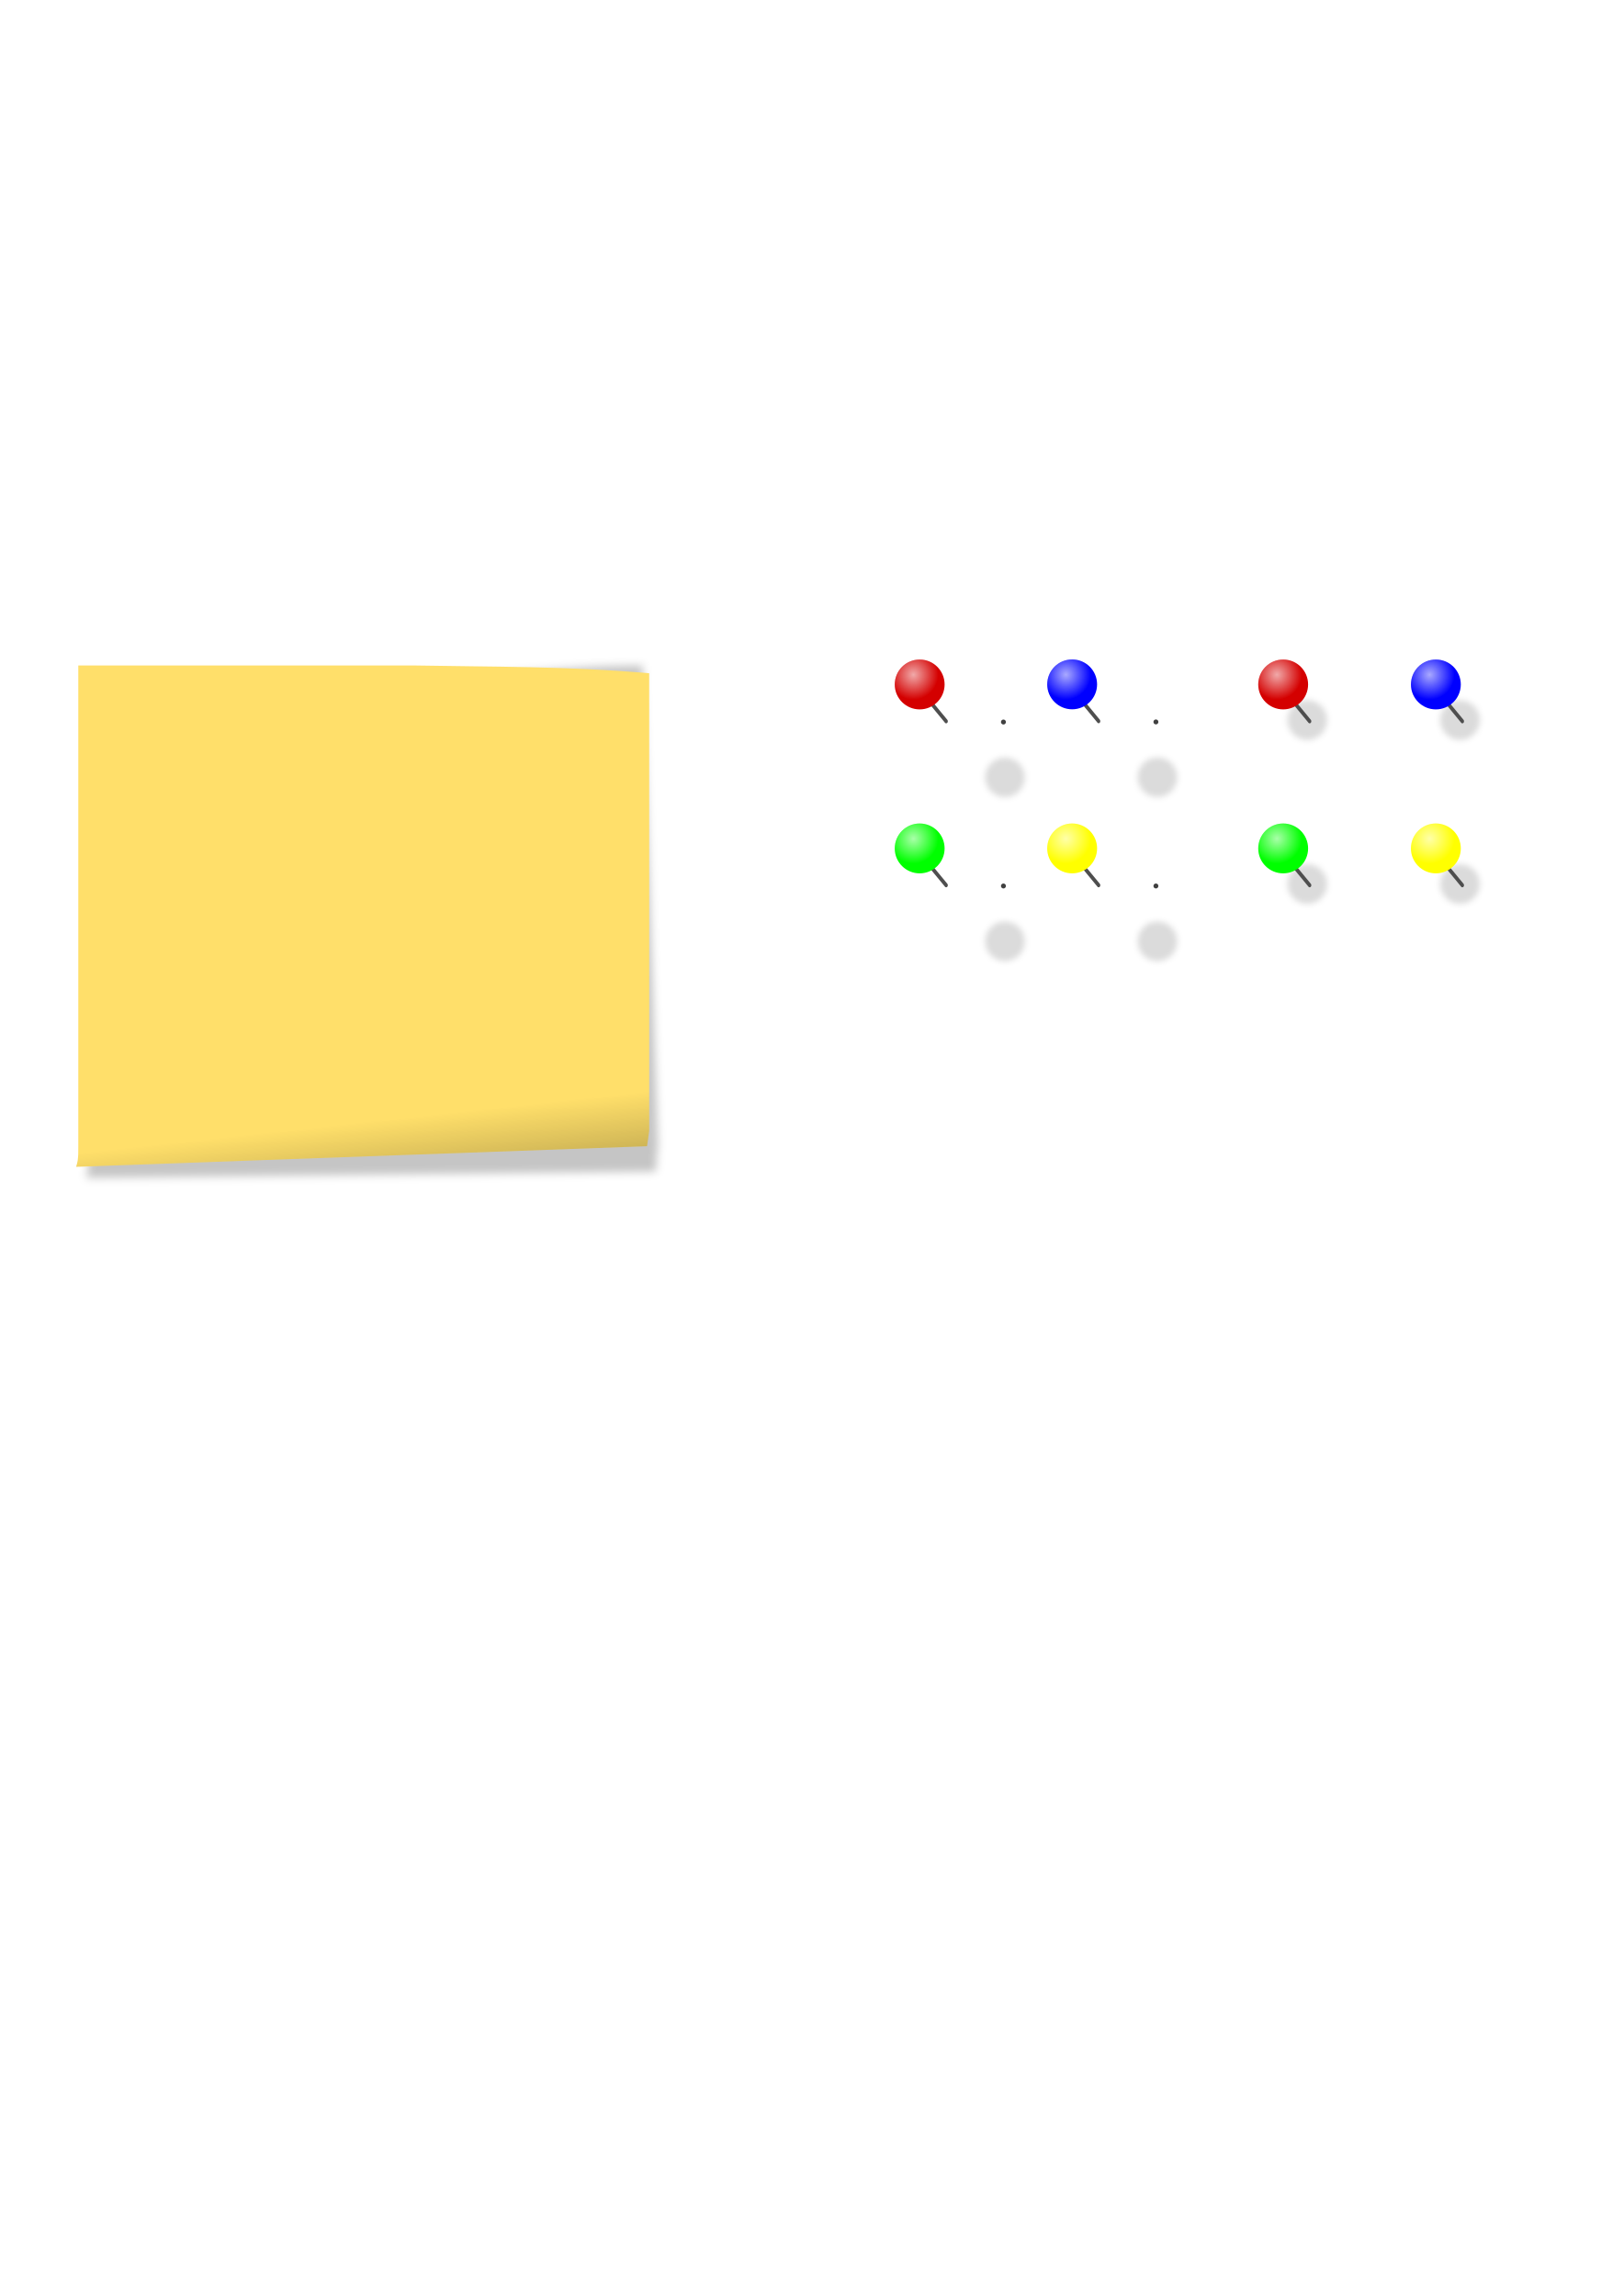
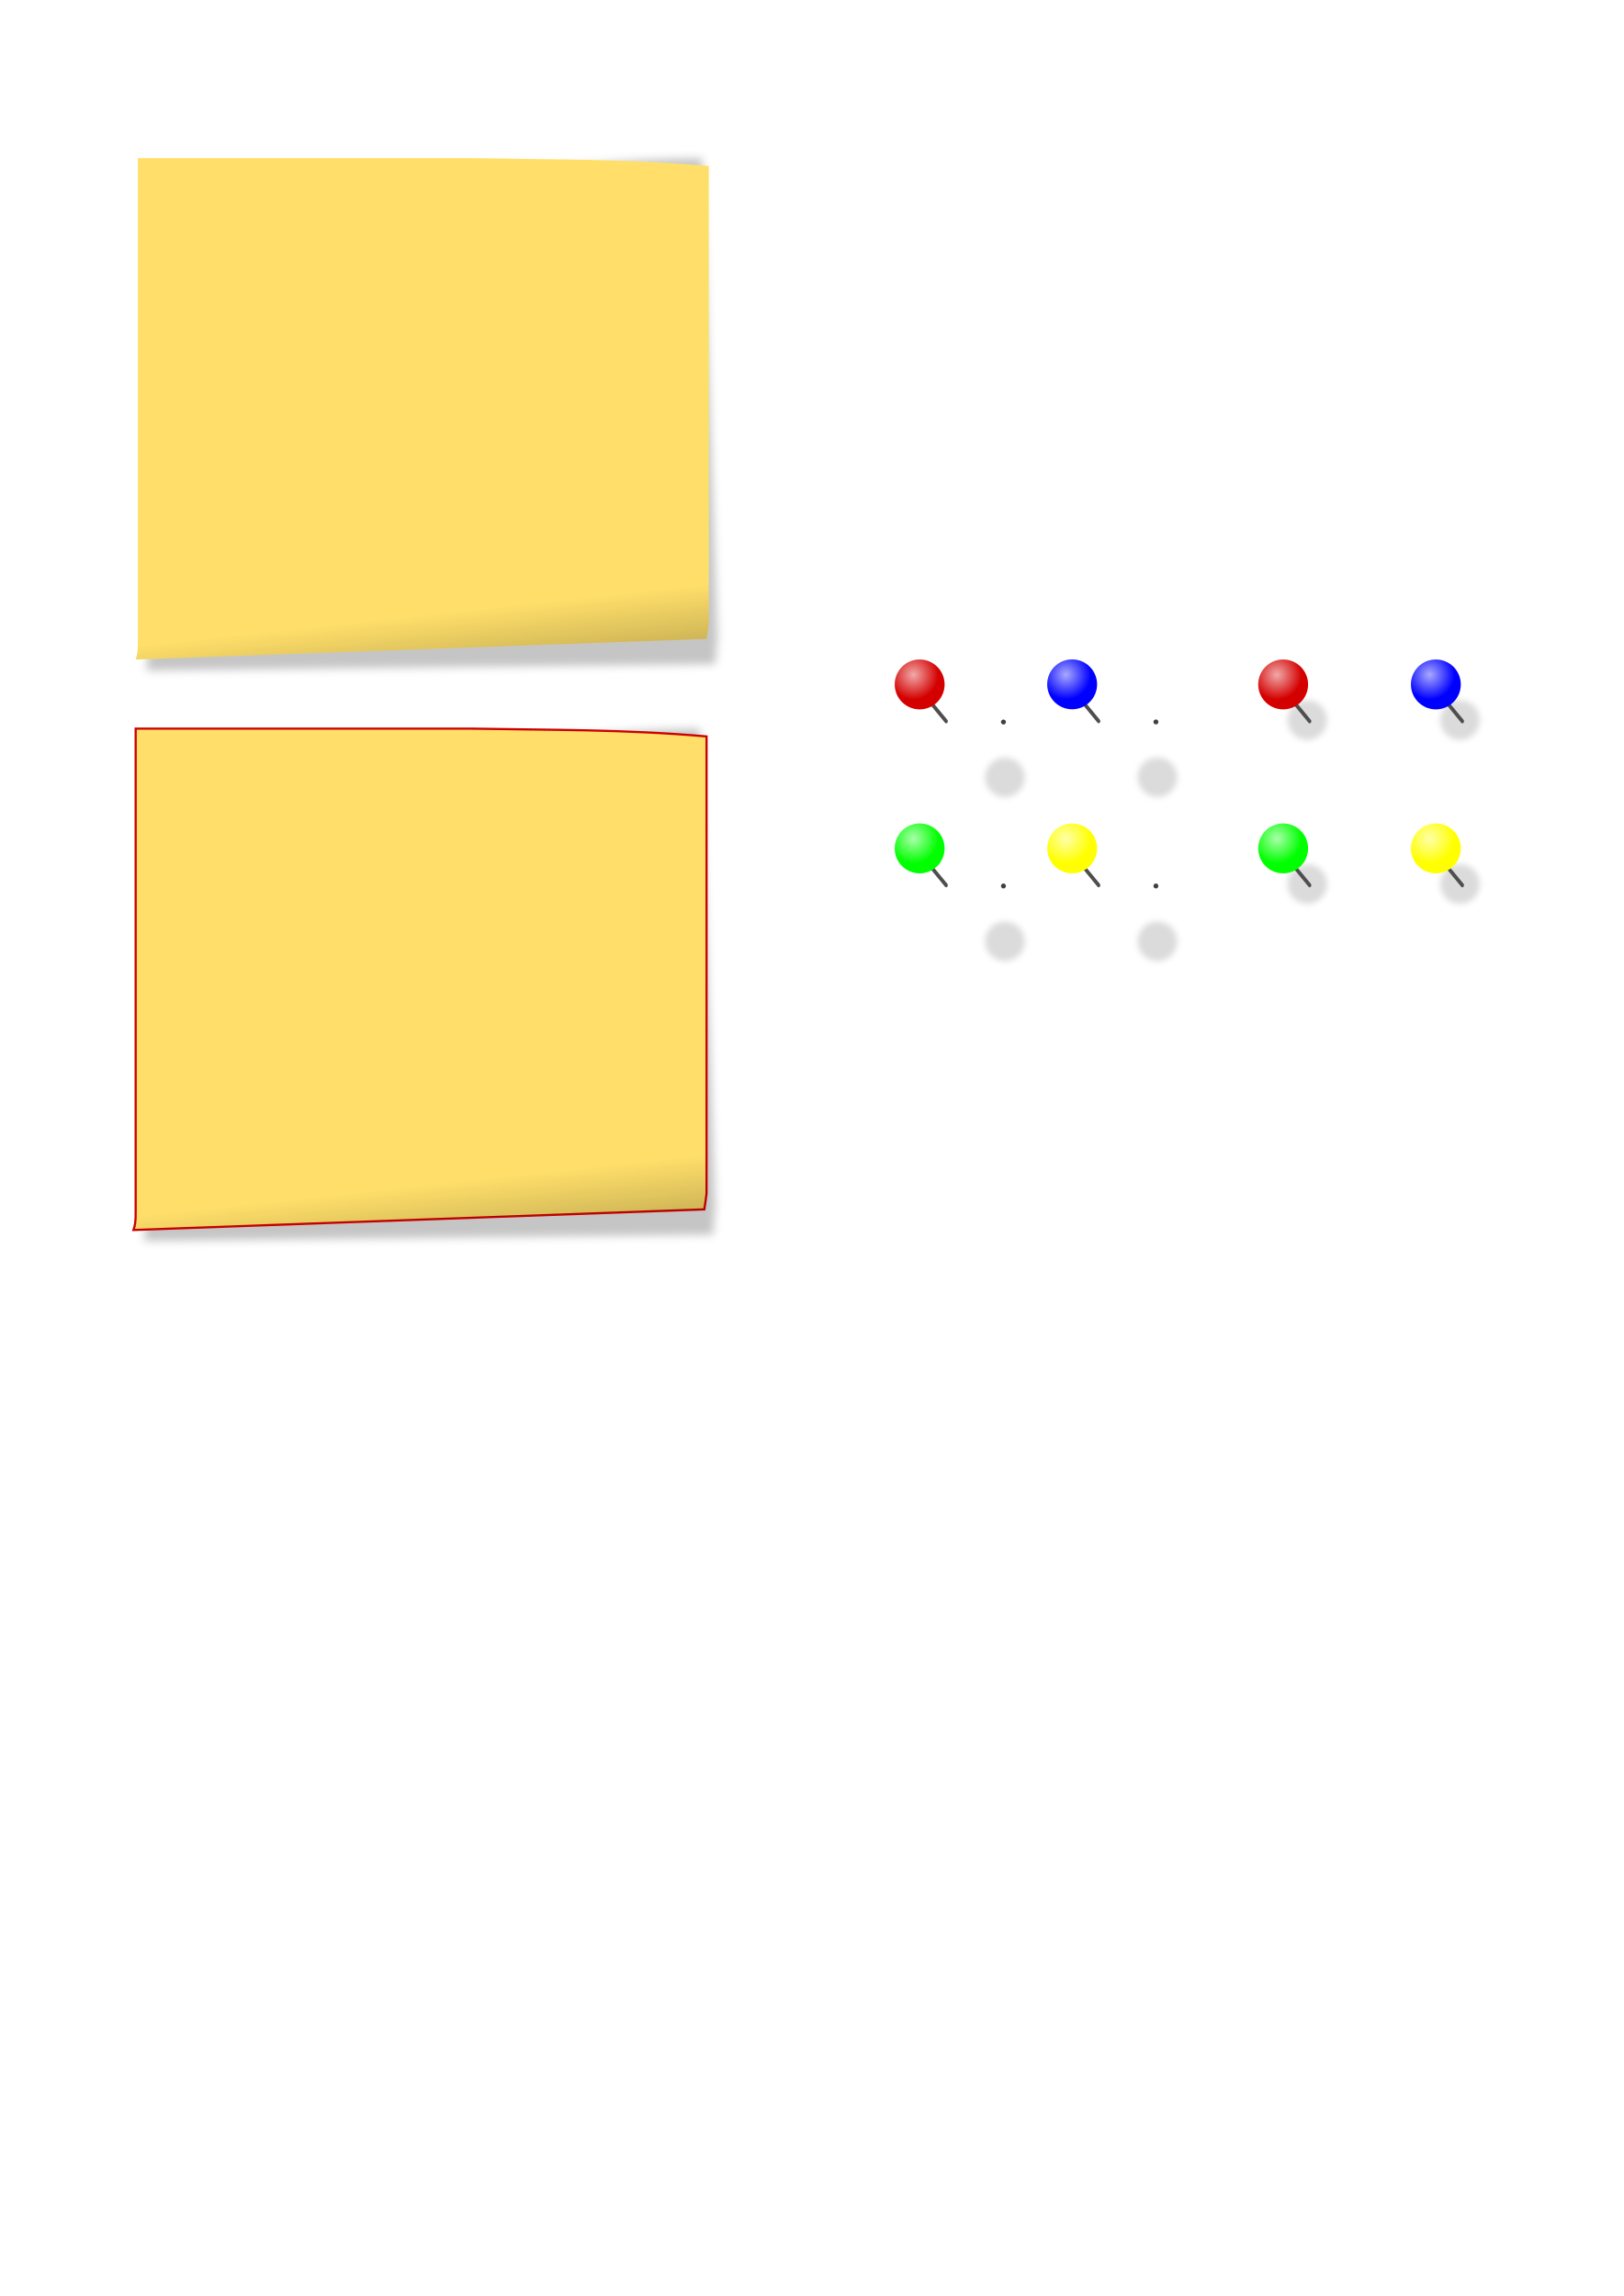
<svg xmlns="http://www.w3.org/2000/svg" xmlns:xlink="http://www.w3.org/1999/xlink" width="744.094" height="1052.362" id="svg2" version="1.1">
  <defs id="defs4">
    <linearGradient id="linearGradient4049">
      <stop style="stop-color:#000000;stop-opacity:1;" offset="0" id="stop4051" />
      <stop style="stop-color:#000000;stop-opacity:0;" offset="1" id="stop4053" />
    </linearGradient>
    <linearGradient id="linearGradient3779">
      <stop style="stop-color:#ffffff;stop-opacity:1;" offset="0" id="stop3781" />
      <stop style="stop-color:#ffffff;stop-opacity:0;" offset="1" id="stop3783" />
    </linearGradient>
    <radialGradient xlink:href="#linearGradient3779" id="radialGradient3785" cx="420" cy="305.934" fx="420" fy="305.934" r="11.429" gradientUnits="userSpaceOnUse" />
    <clipPath clipPathUnits="userSpaceOnUse" id="clipPath3808">
      <path id="path3810" d="m 434.286,310.398 c 0,6.312 -5.117,11.429 -11.429,11.429 -6.312,0 -11.429,-5.117 -11.429,-11.429 0,-6.312 5.117,-11.429 11.429,-11.429 6.312,0 11.429,5.117 11.429,11.429 z" style="fill:#d40000;fill-opacity:1;stroke:#666666;stroke-width:0;stroke-linecap:round;stroke-linejoin:miter;stroke-miterlimit:4;stroke-opacity:1;stroke-dashoffset:0" />
    </clipPath>
    <filter id="filter3893" x="-0.186" width="1.373" y="-0.186" height="1.373">
      <feGaussianBlur stdDeviation="1.775" id="feGaussianBlur3895" />
    </filter>
    <radialGradient xlink:href="#linearGradient3779" id="radialGradient3901" gradientUnits="userSpaceOnUse" cx="420" cy="305.934" fx="420" fy="305.934" r="11.429" />
    <filter id="filter3997">
      <feGaussianBlur stdDeviation="2.112" id="feGaussianBlur3999" />
    </filter>
    <linearGradient xlink:href="#linearGradient4049" id="linearGradient4055" x1="456.429" y1="648.791" x2="442.143" y2="516.648" gradientUnits="userSpaceOnUse" gradientTransform="translate(-270.7143,-2.857143)" />
    <radialGradient xlink:href="#linearGradient3779" id="radialGradient3029" gradientUnits="userSpaceOnUse" cx="420" cy="305.934" fx="420" fy="305.934" r="11.429" />
    <radialGradient xlink:href="#linearGradient3779" id="radialGradient3042" gradientUnits="userSpaceOnUse" cx="420" cy="305.934" fx="420" fy="305.934" r="11.429" />
    <radialGradient xlink:href="#linearGradient3779" id="radialGradient3049" gradientUnits="userSpaceOnUse" cx="420" cy="305.934" fx="420" fy="305.934" r="11.429" />
    <radialGradient xlink:href="#linearGradient3779" id="radialGradient3061" gradientUnits="userSpaceOnUse" cx="420" cy="305.934" fx="420" fy="305.934" r="11.429" />
    <radialGradient xlink:href="#linearGradient3779" id="radialGradient3071" gradientUnits="userSpaceOnUse" cx="420" cy="305.934" fx="420" fy="305.934" r="11.429" />
    <radialGradient xlink:href="#linearGradient3779" id="radialGradient3081" gradientUnits="userSpaceOnUse" cx="420" cy="305.934" fx="420" fy="305.934" r="11.429" />
    <radialGradient xlink:href="#linearGradient3779" id="radialGradient3083" gradientUnits="userSpaceOnUse" cx="420" cy="305.934" fx="420" fy="305.934" r="11.429" />
    <radialGradient xlink:href="#linearGradient3779" id="radialGradient3099" gradientUnits="userSpaceOnUse" cx="420" cy="305.934" fx="420" fy="305.934" r="11.429" />
    <radialGradient xlink:href="#linearGradient3779" id="radialGradient3129" gradientUnits="userSpaceOnUse" cx="420" cy="305.934" fx="420" fy="305.934" r="11.429" />
    <radialGradient xlink:href="#linearGradient3779" id="radialGradient3131" gradientUnits="userSpaceOnUse" cx="420" cy="305.934" fx="420" fy="305.934" r="11.429" />
    <radialGradient xlink:href="#linearGradient3779" id="radialGradient3157" gradientUnits="userSpaceOnUse" cx="420" cy="305.934" fx="420" fy="305.934" r="11.429" />
    <radialGradient xlink:href="#linearGradient3779" id="radialGradient3161" gradientUnits="userSpaceOnUse" cx="420" cy="305.934" fx="420" fy="305.934" r="11.429" />
    <radialGradient xlink:href="#linearGradient3779" id="radialGradient3165" gradientUnits="userSpaceOnUse" cx="420" cy="305.934" fx="420" fy="305.934" r="11.429" />
    <radialGradient xlink:href="#linearGradient3779" id="radialGradient3227" gradientUnits="userSpaceOnUse" cx="420" cy="305.934" fx="420" fy="305.934" r="11.429" />
    <radialGradient xlink:href="#linearGradient3779" id="radialGradient3229" gradientUnits="userSpaceOnUse" cx="420" cy="305.934" fx="420" fy="305.934" r="11.429" />
    <radialGradient xlink:href="#linearGradient3779" id="radialGradient3231" gradientUnits="userSpaceOnUse" cx="420" cy="305.934" fx="420" fy="305.934" r="11.429" />
    <radialGradient xlink:href="#linearGradient3779" id="radialGradient3233" gradientUnits="userSpaceOnUse" cx="420" cy="305.934" fx="420" fy="305.934" r="11.429" />
    <radialGradient xlink:href="#linearGradient3779" id="radialGradient3235" gradientUnits="userSpaceOnUse" cx="420" cy="305.934" fx="420" fy="305.934" r="11.429" />
    <radialGradient xlink:href="#linearGradient3779" id="radialGradient3237" gradientUnits="userSpaceOnUse" cx="420" cy="305.934" fx="420" fy="305.934" r="11.429" />
    <radialGradient xlink:href="#linearGradient3779" id="radialGradient3253" gradientUnits="userSpaceOnUse" cx="420" cy="305.934" fx="420" fy="305.934" r="11.429" />
    <radialGradient xlink:href="#linearGradient3779" id="radialGradient3255" gradientUnits="userSpaceOnUse" cx="420" cy="305.934" fx="420" fy="305.934" r="11.429" />
+     <linearGradient xlink:href="#linearGradient4049" id="linearGradient3270" gradientUnits="userSpaceOnUse" gradientTransform="translate(-244.4244,26.09397)" x1="456.429" y1="648.791" x2="442.143" y2="516.648" />
  </defs>
  <g id="layer1">
    <g id="g3174" transform="translate(187.8902,-7.190977)">
      <path transform="matrix(0.7903964,0,0,0.7903964,65.20448,81.53528)" style="fill:#000000;fill-opacity:0.144;stroke:#666666;stroke-width:0;stroke-linecap:round;stroke-linejoin:miter;stroke-miterlimit:4;stroke-opacity:1;stroke-dashoffset:0;filter:url(#filter3893)" d="m 449.196,323.523 c 0,6.312 -5.117,11.429 -11.429,11.429 -6.312,0 -11.429,-5.117 -11.429,-11.429 0,-6.312 5.117,-11.429 11.429,-11.429 6.312,0 11.429,5.117 11.429,11.429 z" id="path3831" />
      <path id="path3814" d="m 401.621,323.509 -1.09,1.346 11.097,13.458 c 0.036,0.066 0.079,0.124 0.127,0.176 0.138,0.149 0.328,0.243 0.527,0.243 0.43,0 0.763,-0.426 0.763,-0.949 0,-0.249 -0.07,-0.471 -0.2,-0.64 l -0.018,-0.022 -11.206,-13.613 z" style="fill:#4e4e4e;fill-opacity:1;stroke:#666666;stroke-width:0;stroke-linecap:round;stroke-linejoin:miter;stroke-miterlimit:4;stroke-opacity:1;stroke-dashoffset:0" />
      <path id="path3763" d="m 411.572,320.907 c 0,6.312 -5.117,11.429 -11.429,11.429 -6.312,0 -11.429,-5.117 -11.429,-11.429 0,-6.312 5.117,-11.429 11.429,-11.429 6.312,0 11.429,5.117 11.429,11.429 z" style="fill:#d40000;fill-opacity:1;stroke:#666666;stroke-width:0;stroke-linecap:round;stroke-linejoin:miter;stroke-miterlimit:4;stroke-opacity:1;stroke-dashoffset:0" />
      <path clip-path="url(#clipPath3808)" transform="translate(-22.71395,10.50943)" id="path3777" d="m 431.429,305.934 c 0,6.312 -5.117,11.429 -11.429,11.429 -6.312,0 -11.429,-5.117 -11.429,-11.429 0,-6.312 5.117,-11.429 11.429,-11.429 6.312,0 11.429,5.117 11.429,11.429 z" style="opacity:0.662;fill:url(#radialGradient3255);fill-opacity:1;stroke:#666666;stroke-width:0;stroke-linecap:round;stroke-linejoin:miter;stroke-miterlimit:4;stroke-opacity:1;stroke-dashoffset:0" />
    </g>
-     <g id="g3169">
+     <g id="g3169" transform="translate(27.30008,-232.5261)">
      <path style="fill:#000000;fill-opacity:0.229;stroke:#666666;stroke-width:0;stroke-linecap:round;stroke-linejoin:miter;stroke-miterlimit:4;stroke-opacity:1;stroke-dashoffset:0;filter:url(#filter3997)" d="m 40.425,310.069 0,220.723 c 0.079,5.932 -0.363,6.962 -1.01,9.073 l 261.12,-2.884 c 0.337,-2.104 0.168,-6.444 1.01,-11.745 l -7.071,-220.182 c -44.014,0.227 -64.627,5.672 -99.928,5.015 z" id="path3903" />
      <path id="rect2985" d="m 35.879,305.018 0,220.723 c 0.079,5.932 -0.363,6.962 -1.01,9.073 l 261.625,-9.45 c 0.337,-2.104 0.673,-4.424 1.01,-7.199 l 0,-209.576 C 259.551,305.281 225.301,305.675 190,305.018 z" style="fill:#ffdf6a;fill-opacity:1;stroke:#666666;stroke-width:0;stroke-linecap:round;stroke-linejoin:miter;stroke-miterlimit:4;stroke-opacity:1;stroke-dashoffset:0" />
      <path id="path4001" d="m 35.879,498.799 0,26.938 c 0.079,5.932 -0.352,6.951 -1,9.062 l 261.625,-9.438 c 0.337,-2.104 0.663,-4.412 1,-7.188 l 0,-19.375 -261.625,0 z" style="fill:url(#linearGradient4055);fill-opacity:1;stroke:#666666;stroke-width:0;stroke-linecap:round;stroke-linejoin:miter;stroke-miterlimit:4;stroke-opacity:1;stroke-dashoffset:0" />
    </g>
    <g id="g3198" transform="translate(-24.81615,-7.229863)">
      <path id="path3017" d="m 449.196,323.523 c 0,6.312 -5.117,11.429 -11.429,11.429 -6.312,0 -11.429,-5.117 -11.429,-11.429 0,-6.312 5.117,-11.429 11.429,-11.429 6.312,0 11.429,5.117 11.429,11.429 z" style="fill:#000000;fill-opacity:0.144;stroke:#666666;stroke-width:0;stroke-linecap:round;stroke-linejoin:miter;stroke-miterlimit:4;stroke-opacity:1;stroke-dashoffset:0;filter:url(#filter3893)" transform="matrix(0.7903964,0,0,0.7903964,139.3432,107.8294)" />
      <path style="fill:#4e4e4e;fill-opacity:1;stroke:#666666;stroke-width:0;stroke-linecap:round;stroke-linejoin:miter;stroke-miterlimit:4;stroke-opacity:1;stroke-dashoffset:0" d="m 447.751,323.548 -1.09,1.346 11.097,13.458 c 0.036,0.066 0.079,0.124 0.127,0.176 0.138,0.149 0.328,0.243 0.527,0.243 0.43,0 0.763,-0.426 0.763,-0.949 0,-0.249 -0.07,-0.471 -0.2,-0.64 l -0.018,-0.022 -11.206,-13.613 z" id="path3019" />
      <g id="g3021" transform="translate(26.27247,15.01261)">
        <path id="path3023" d="m 431.429,305.934 c 0,6.312 -5.117,11.429 -11.429,11.429 -6.312,0 -11.429,-5.117 -11.429,-11.429 0,-6.312 5.117,-11.429 11.429,-11.429 6.312,0 11.429,5.117 11.429,11.429 z" style="fill:#d40000;fill-opacity:1;stroke:#666666;stroke-width:0;stroke-linecap:round;stroke-linejoin:miter;stroke-miterlimit:4;stroke-opacity:1;stroke-dashoffset:0" />
        <path clip-path="url(#clipPath3808)" transform="translate(-2.857143,-4.464286)" id="path3025" d="m 431.429,305.934 c 0,6.312 -5.117,11.429 -11.429,11.429 -6.312,0 -11.429,-5.117 -11.429,-11.429 0,-6.312 5.117,-11.429 11.429,-11.429 6.312,0 11.429,5.117 11.429,11.429 z" style="opacity:0.662;fill:url(#radialGradient3233);fill-opacity:1;stroke:#666666;stroke-width:0;stroke-linecap:round;stroke-linejoin:miter;stroke-miterlimit:4;stroke-opacity:1;stroke-dashoffset:0" />
      </g>
      <path transform="translate(-50.08821,16.77348)" d="m 535.886,321.391 c 0,0.628 -0.509,1.136 -1.136,1.136 -0.628,0 -1.136,-0.509 -1.136,-1.136 0,-0.628 0.509,-1.136 1.136,-1.136 0.628,0 1.136,0.509 1.136,1.136 z" id="path3033" style="fill:#000000;fill-opacity:0.75;stroke:#4e4e4e;stroke-width:0;stroke-linecap:round;stroke-linejoin:miter;stroke-miterlimit:4;stroke-opacity:1;stroke-dasharray:none;stroke-dashoffset:0" />
    </g>
    <g id="g3180" transform="translate(187.8902,27.96192)">
      <path id="path3053" d="m 449.196,323.523 c 0,6.312 -5.117,11.429 -11.429,11.429 -6.312,0 -11.429,-5.117 -11.429,-11.429 0,-6.312 5.117,-11.429 11.429,-11.429 6.312,0 11.429,5.117 11.429,11.429 z" style="fill:#000000;fill-opacity:0.144;stroke:#666666;stroke-width:0;stroke-linecap:round;stroke-linejoin:miter;stroke-miterlimit:4;stroke-opacity:1;stroke-dashoffset:0;filter:url(#filter3893)" transform="matrix(0.7903964,0,0,0.7903964,65.20448,121.5353)" />
      <path style="fill:#4e4e4e;fill-opacity:1;stroke:#666666;stroke-width:0;stroke-linecap:round;stroke-linejoin:miter;stroke-miterlimit:4;stroke-opacity:1;stroke-dashoffset:0" d="m 401.621,363.509 -1.09,1.346 11.097,13.458 c 0.036,0.066 0.079,0.124 0.127,0.176 0.138,0.149 0.328,0.243 0.527,0.243 0.43,0 0.763,-0.426 0.763,-0.949 0,-0.249 -0.07,-0.471 -0.2,-0.64 l -0.018,-0.022 -11.206,-13.613 z" id="path3055" />
      <path style="fill:#00ff00;fill-opacity:1;stroke:#666666;stroke-width:0;stroke-linecap:round;stroke-linejoin:miter;stroke-miterlimit:4;stroke-opacity:1;stroke-dashoffset:0" d="m 411.572,360.907 c 0,6.312 -5.117,11.429 -11.429,11.429 -6.312,0 -11.429,-5.117 -11.429,-11.429 0,-6.312 5.117,-11.429 11.429,-11.429 6.312,0 11.429,5.117 11.429,11.429 z" id="path3057" />
      <path style="opacity:0.662;fill:url(#radialGradient3253);fill-opacity:1;stroke:#666666;stroke-width:0;stroke-linecap:round;stroke-linejoin:miter;stroke-miterlimit:4;stroke-opacity:1;stroke-dashoffset:0" d="m 431.429,305.934 c 0,6.312 -5.117,11.429 -11.429,11.429 -6.312,0 -11.429,-5.117 -11.429,-11.429 0,-6.312 5.117,-11.429 11.429,-11.429 6.312,0 11.429,5.117 11.429,11.429 z" id="path3059" transform="translate(-22.71395,50.50943)" clip-path="url(#clipPath3808)" />
    </g>
    <g id="g3186" transform="translate(257.8712,-87.19097)">
      <path transform="matrix(0.7903964,0,0,0.7903964,65.20448,161.5353)" style="fill:#000000;fill-opacity:0.144;stroke:#666666;stroke-width:0;stroke-linecap:round;stroke-linejoin:miter;stroke-miterlimit:4;stroke-opacity:1;stroke-dashoffset:0;filter:url(#filter3893)" d="m 449.196,323.523 c 0,6.312 -5.117,11.429 -11.429,11.429 -6.312,0 -11.429,-5.117 -11.429,-11.429 0,-6.312 5.117,-11.429 11.429,-11.429 6.312,0 11.429,5.117 11.429,11.429 z" id="path3063" />
      <path id="path3065" d="m 401.621,403.509 -1.09,1.346 11.097,13.458 c 0.036,0.066 0.079,0.124 0.127,0.176 0.138,0.149 0.328,0.243 0.527,0.243 0.43,0 0.763,-0.426 0.763,-0.949 0,-0.249 -0.07,-0.471 -0.2,-0.64 l -0.018,-0.022 -11.206,-13.613 z" style="fill:#4e4e4e;fill-opacity:1;stroke:#666666;stroke-width:0;stroke-linecap:round;stroke-linejoin:miter;stroke-miterlimit:4;stroke-opacity:1;stroke-dashoffset:0" />
      <path id="path3067" d="m 411.572,400.907 c 0,6.312 -5.117,11.429 -11.429,11.429 -6.312,0 -11.429,-5.117 -11.429,-11.429 0,-6.312 5.117,-11.429 11.429,-11.429 6.312,0 11.429,5.117 11.429,11.429 z" style="fill:#0000ff;fill-opacity:1;stroke:#666666;stroke-width:0;stroke-linecap:round;stroke-linejoin:miter;stroke-miterlimit:4;stroke-opacity:1;stroke-dashoffset:0" />
      <path clip-path="url(#clipPath3808)" transform="translate(-22.71395,90.50943)" id="path3069" d="m 431.429,305.934 c 0,6.312 -5.117,11.429 -11.429,11.429 -6.312,0 -11.429,-5.117 -11.429,-11.429 0,-6.312 5.117,-11.429 11.429,-11.429 6.312,0 11.429,5.117 11.429,11.429 z" style="opacity:0.662;fill:url(#radialGradient3237);fill-opacity:1;stroke:#666666;stroke-width:0;stroke-linecap:round;stroke-linejoin:miter;stroke-miterlimit:4;stroke-opacity:1;stroke-dashoffset:0" />
    </g>
    <g id="g3192" transform="translate(257.8712,-52.03808)">
      <path id="path3073" d="m 449.196,323.523 c 0,6.312 -5.117,11.429 -11.429,11.429 -6.312,0 -11.429,-5.117 -11.429,-11.429 0,-6.312 5.117,-11.429 11.429,-11.429 6.312,0 11.429,5.117 11.429,11.429 z" style="fill:#000000;fill-opacity:0.144;stroke:#666666;stroke-width:0;stroke-linecap:round;stroke-linejoin:miter;stroke-miterlimit:4;stroke-opacity:1;stroke-dashoffset:0;filter:url(#filter3893)" transform="matrix(0.7903964,0,0,0.7903964,65.20448,201.5353)" />
      <path style="fill:#4e4e4e;fill-opacity:1;stroke:#666666;stroke-width:0;stroke-linecap:round;stroke-linejoin:miter;stroke-miterlimit:4;stroke-opacity:1;stroke-dashoffset:0" d="m 401.621,443.509 -1.09,1.346 11.097,13.458 c 0.036,0.066 0.079,0.124 0.127,0.176 0.138,0.149 0.328,0.243 0.527,0.243 0.43,0 0.763,-0.426 0.763,-0.949 0,-0.249 -0.07,-0.471 -0.2,-0.64 l -0.018,-0.022 -11.206,-13.613 z" id="path3075" />
      <path style="fill:#ffff00;fill-opacity:1;stroke:#666666;stroke-width:0;stroke-linecap:round;stroke-linejoin:miter;stroke-miterlimit:4;stroke-opacity:1;stroke-dashoffset:0" d="m 411.572,440.907 c 0,6.312 -5.117,11.429 -11.429,11.429 -6.312,0 -11.429,-5.117 -11.429,-11.429 0,-6.312 5.117,-11.429 11.429,-11.429 6.312,0 11.429,5.117 11.429,11.429 z" id="path3077" />
      <path style="opacity:0.662;fill:url(#radialGradient3235);fill-opacity:1;stroke:#666666;stroke-width:0;stroke-linecap:round;stroke-linejoin:miter;stroke-miterlimit:4;stroke-opacity:1;stroke-dashoffset:0" d="m 431.429,305.934 c 0,6.312 -5.117,11.429 -11.429,11.429 -6.312,0 -11.429,-5.117 -11.429,-11.429 0,-6.312 5.117,-11.429 11.429,-11.429 6.312,0 11.429,5.117 11.429,11.429 z" id="path3079" transform="translate(-22.71395,130.5094)" clip-path="url(#clipPath3808)" />
    </g>
    <g id="g3206" transform="translate(-24.81615,-12.07697)">
      <path transform="matrix(0.7903964,0,0,0.7903964,139.3432,187.8294)" style="fill:#000000;fill-opacity:0.144;stroke:#666666;stroke-width:0;stroke-linecap:round;stroke-linejoin:miter;stroke-miterlimit:4;stroke-opacity:1;stroke-dashoffset:0;filter:url(#filter3893)" d="m 449.196,323.523 c 0,6.312 -5.117,11.429 -11.429,11.429 -6.312,0 -11.429,-5.117 -11.429,-11.429 0,-6.312 5.117,-11.429 11.429,-11.429 6.312,0 11.429,5.117 11.429,11.429 z" id="path3087" />
      <path id="path3089" d="m 447.751,403.548 -1.09,1.346 11.097,13.458 c 0.036,0.066 0.079,0.124 0.127,0.176 0.138,0.149 0.328,0.243 0.527,0.243 0.43,0 0.763,-0.426 0.763,-0.949 0,-0.249 -0.07,-0.471 -0.2,-0.64 l -0.018,-0.022 -11.206,-13.613 z" style="fill:#4e4e4e;fill-opacity:1;stroke:#666666;stroke-width:0;stroke-linecap:round;stroke-linejoin:miter;stroke-miterlimit:4;stroke-opacity:1;stroke-dashoffset:0" />
      <path id="path3093" d="m 457.701,400.946 c 0,6.312 -5.117,11.429 -11.429,11.429 -6.312,0 -11.429,-5.117 -11.429,-11.429 0,-6.312 5.117,-11.429 11.429,-11.429 6.312,0 11.429,5.117 11.429,11.429 z" style="fill:#00ff00;fill-opacity:1;stroke:#666666;stroke-width:0;stroke-linecap:round;stroke-linejoin:miter;stroke-miterlimit:4;stroke-opacity:1;stroke-dashoffset:0" />
      <path clip-path="url(#clipPath3808)" transform="translate(23.41532,90.54832)" id="path3095" d="m 431.429,305.934 c 0,6.312 -5.117,11.429 -11.429,11.429 -6.312,0 -11.429,-5.117 -11.429,-11.429 0,-6.312 5.117,-11.429 11.429,-11.429 6.312,0 11.429,5.117 11.429,11.429 z" style="opacity:0.662;fill:url(#radialGradient3231);fill-opacity:1;stroke:#666666;stroke-width:0;stroke-linecap:round;stroke-linejoin:miter;stroke-miterlimit:4;stroke-opacity:1;stroke-dashoffset:0" />
      <path style="fill:#000000;fill-opacity:0.75;stroke:#4e4e4e;stroke-width:0;stroke-linecap:round;stroke-linejoin:miter;stroke-miterlimit:4;stroke-opacity:1;stroke-dasharray:none;stroke-dashoffset:0" id="path3097" d="m 535.886,321.391 c 0,0.628 -0.509,1.136 -1.136,1.136 -0.628,0 -1.136,-0.509 -1.136,-1.136 0,-0.628 0.509,-1.136 1.136,-1.136 0.628,0 1.136,0.509 1.136,1.136 z" transform="translate(-50.08821,96.77348)" />
    </g>
    <g id="g3220" transform="translate(-16.94155,-7.27286)">
      <path transform="matrix(0.7903964,0,0,0.7903964,201.3432,107.8294)" style="fill:#000000;fill-opacity:0.144;stroke:#666666;stroke-width:0;stroke-linecap:round;stroke-linejoin:miter;stroke-miterlimit:4;stroke-opacity:1;stroke-dashoffset:0;filter:url(#filter3893)" d="m 449.196,323.523 c 0,6.312 -5.117,11.429 -11.429,11.429 -6.312,0 -11.429,-5.117 -11.429,-11.429 0,-6.312 5.117,-11.429 11.429,-11.429 6.312,0 11.429,5.117 11.429,11.429 z" id="path3103" />
      <path id="path3105" d="m 509.751,323.548 -1.09,1.346 11.097,13.458 c 0.036,0.066 0.079,0.124 0.127,0.176 0.138,0.149 0.328,0.243 0.527,0.243 0.43,0 0.763,-0.426 0.763,-0.949 0,-0.249 -0.07,-0.471 -0.2,-0.64 l -0.018,-0.022 -11.206,-13.613 z" style="fill:#4e4e4e;fill-opacity:1;stroke:#666666;stroke-width:0;stroke-linecap:round;stroke-linejoin:miter;stroke-miterlimit:4;stroke-opacity:1;stroke-dashoffset:0" />
      <path id="path3109" d="m 519.701,320.946 c 0,6.312 -5.117,11.429 -11.429,11.429 -6.312,0 -11.429,-5.117 -11.429,-11.429 0,-6.312 5.117,-11.429 11.429,-11.429 6.312,0 11.429,5.117 11.429,11.429 z" style="fill:#0000ff;fill-opacity:1;stroke:#666666;stroke-width:0;stroke-linecap:round;stroke-linejoin:miter;stroke-miterlimit:4;stroke-opacity:1;stroke-dashoffset:0" />
      <path clip-path="url(#clipPath3808)" transform="translate(85.41532,10.54832)" id="path3111" d="m 431.429,305.934 c 0,6.312 -5.117,11.429 -11.429,11.429 -6.312,0 -11.429,-5.117 -11.429,-11.429 0,-6.312 5.117,-11.429 11.429,-11.429 6.312,0 11.429,5.117 11.429,11.429 z" style="opacity:0.662;fill:url(#radialGradient3227);fill-opacity:1;stroke:#666666;stroke-width:0;stroke-linecap:round;stroke-linejoin:miter;stroke-miterlimit:4;stroke-opacity:1;stroke-dashoffset:0" />
      <path style="fill:#000000;fill-opacity:0.75;stroke:#4e4e4e;stroke-width:0;stroke-linecap:round;stroke-linejoin:miter;stroke-miterlimit:4;stroke-opacity:1;stroke-dasharray:none;stroke-dashoffset:0" id="path3113" d="m 535.886,321.391 c 0,0.628 -0.509,1.136 -1.136,1.136 -0.628,0 -1.136,-0.509 -1.136,-1.136 0,-0.628 0.509,-1.136 1.136,-1.136 0.628,0 1.136,0.509 1.136,1.136 z" transform="translate(11.91179,16.77348)" />
    </g>
    <g id="g3213" transform="translate(-16.94155,-12.07697)">
      <path id="path3117" d="m 449.196,323.523 c 0,6.312 -5.117,11.429 -11.429,11.429 -6.312,0 -11.429,-5.117 -11.429,-11.429 0,-6.312 5.117,-11.429 11.429,-11.429 6.312,0 11.429,5.117 11.429,11.429 z" style="fill:#000000;fill-opacity:0.144;stroke:#666666;stroke-width:0;stroke-linecap:round;stroke-linejoin:miter;stroke-miterlimit:4;stroke-opacity:1;stroke-dashoffset:0;filter:url(#filter3893)" transform="matrix(0.7903964,0,0,0.7903964,201.3432,187.8294)" />
      <path style="fill:#4e4e4e;fill-opacity:1;stroke:#666666;stroke-width:0;stroke-linecap:round;stroke-linejoin:miter;stroke-miterlimit:4;stroke-opacity:1;stroke-dashoffset:0" d="m 509.751,403.548 -1.09,1.346 11.097,13.458 c 0.036,0.066 0.079,0.124 0.127,0.176 0.138,0.149 0.328,0.243 0.527,0.243 0.43,0 0.763,-0.426 0.763,-0.949 0,-0.249 -0.07,-0.471 -0.2,-0.64 l -0.018,-0.022 -11.206,-13.613 z" id="path3119" />
      <path style="fill:#ffff00;fill-opacity:1;stroke:#666666;stroke-width:0;stroke-linecap:round;stroke-linejoin:miter;stroke-miterlimit:4;stroke-opacity:1;stroke-dashoffset:0" d="m 519.701,400.946 c 0,6.312 -5.117,11.429 -11.429,11.429 -6.312,0 -11.429,-5.117 -11.429,-11.429 0,-6.312 5.117,-11.429 11.429,-11.429 6.312,0 11.429,5.117 11.429,11.429 z" id="path3123" />
      <path style="opacity:0.662;fill:url(#radialGradient3229);fill-opacity:1;stroke:#666666;stroke-width:0;stroke-linecap:round;stroke-linejoin:miter;stroke-miterlimit:4;stroke-opacity:1;stroke-dashoffset:0" d="m 431.429,305.934 c 0,6.312 -5.117,11.429 -11.429,11.429 -6.312,0 -11.429,-5.117 -11.429,-11.429 0,-6.312 5.117,-11.429 11.429,-11.429 6.312,0 11.429,5.117 11.429,11.429 z" id="path3125" transform="translate(85.41532,90.54832)" clip-path="url(#clipPath3808)" />
      <path transform="translate(11.91179,96.77348)" d="m 535.886,321.391 c 0,0.628 -0.509,1.136 -1.136,1.136 -0.628,0 -1.136,-0.509 -1.136,-1.136 0,-0.628 0.509,-1.136 1.136,-1.136 0.628,0 1.136,0.509 1.136,1.136 z" id="path3127" style="fill:#000000;fill-opacity:0.75;stroke:#4e4e4e;stroke-width:0;stroke-linecap:round;stroke-linejoin:miter;stroke-miterlimit:4;stroke-opacity:1;stroke-dasharray:none;stroke-dashoffset:0" />
    </g>
+     <path style="fill:#000000;fill-opacity:0.229;stroke:#666666;stroke-width:0;stroke-linecap:round;stroke-linejoin:miter;stroke-miterlimit:4;stroke-opacity:1;stroke-dashoffset:0;filter:url(#filter3997)" d="m 66.715,339.02 0,220.723 c 0.079,5.932 -0.363,6.962 -1.01,9.073 l 261.12,-2.884 c 0.337,-2.104 0.168,-6.444 1.01,-11.745 L 320.764,334.005 c -44.014,0.227 -64.627,5.672 -99.928,5.015 z" id="path3261" />
+     <path id="path3263" d="m 62.169,333.969 0,220.723 c 0.079,5.932 -0.363,6.962 -1.01,9.073 l 261.625,-9.45 c 0.337,-2.104 0.673,-4.424 1.01,-7.199 l 0,-209.576 c -37.953,-3.309 -72.203,-2.914 -107.504,-3.571 z" style="fill:#ffdf6a;fill-opacity:1;stroke:#cc0000;stroke-width:1;stroke-linecap:round;stroke-linejoin:miter;stroke-miterlimit:4;stroke-opacity:1;stroke-dashoffset:0;stroke-dasharray:none" />
+     <path id="path3265" d="m 62.169,527.75 0,26.938 c 0.079,5.932 -0.352,6.951 -1,9.062 l 261.625,-9.438 c 0.337,-2.104 0.663,-4.412 1,-7.188 l 0,-19.375 -261.625,0 z" style="fill:url(#linearGradient3270);fill-opacity:1;stroke:#666666;stroke-width:0;stroke-linecap:round;stroke-linejoin:miter;stroke-miterlimit:4;stroke-opacity:1;stroke-dashoffset:0" />
  </g>
</svg>
